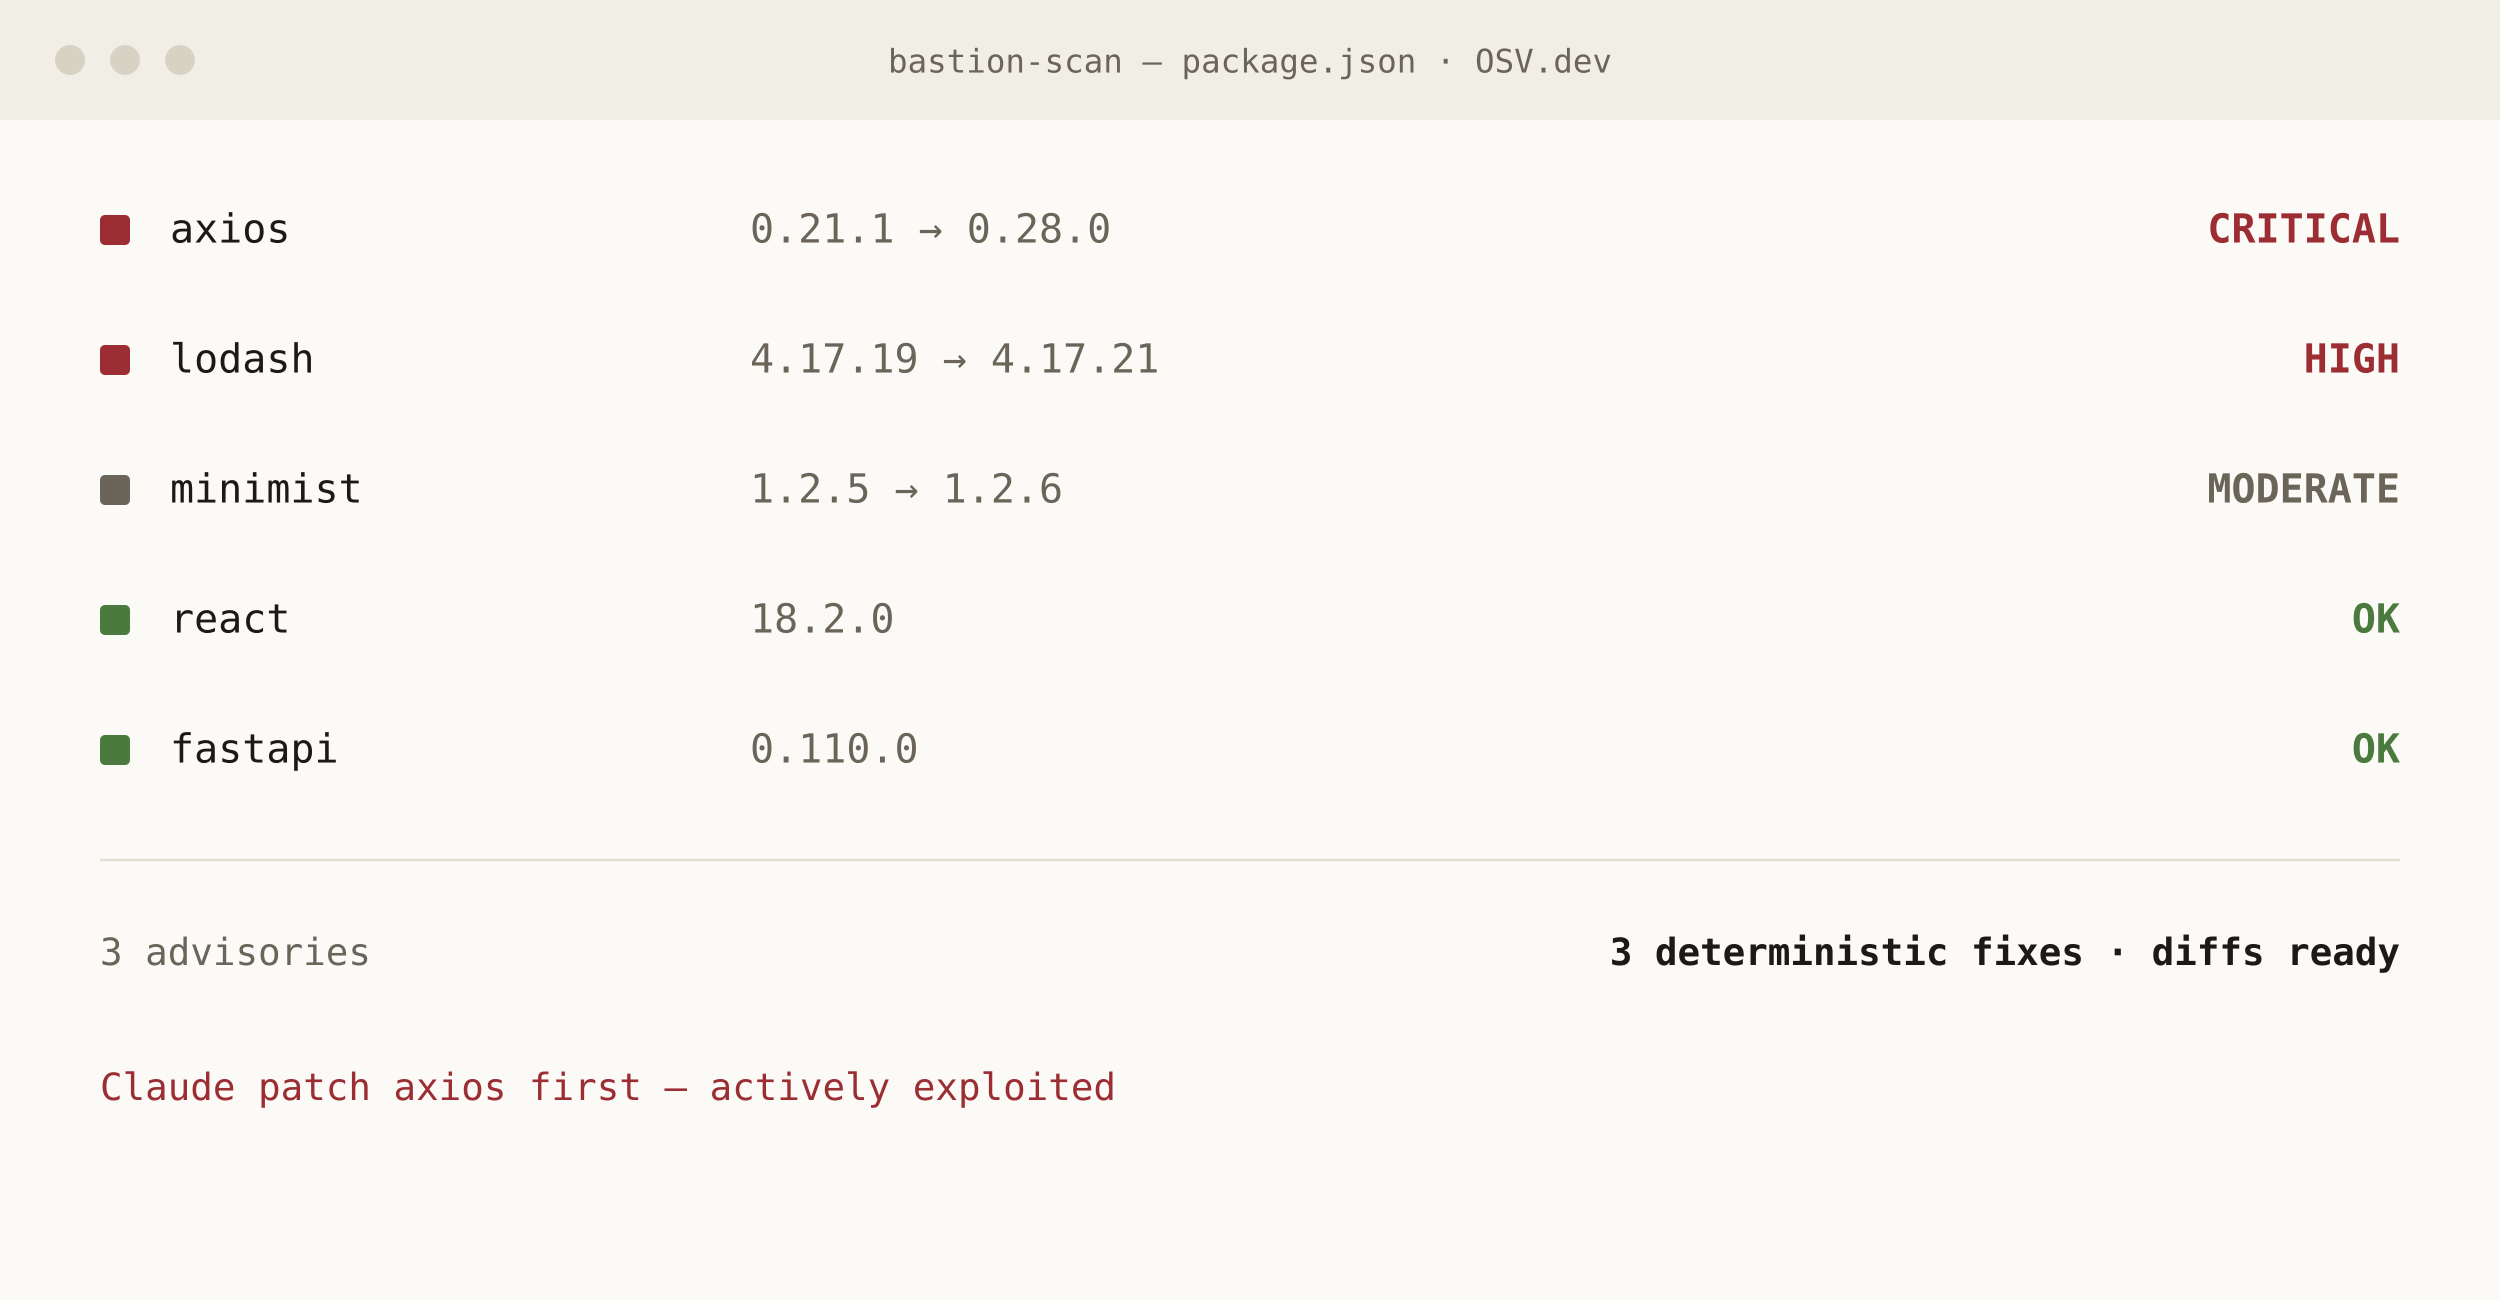
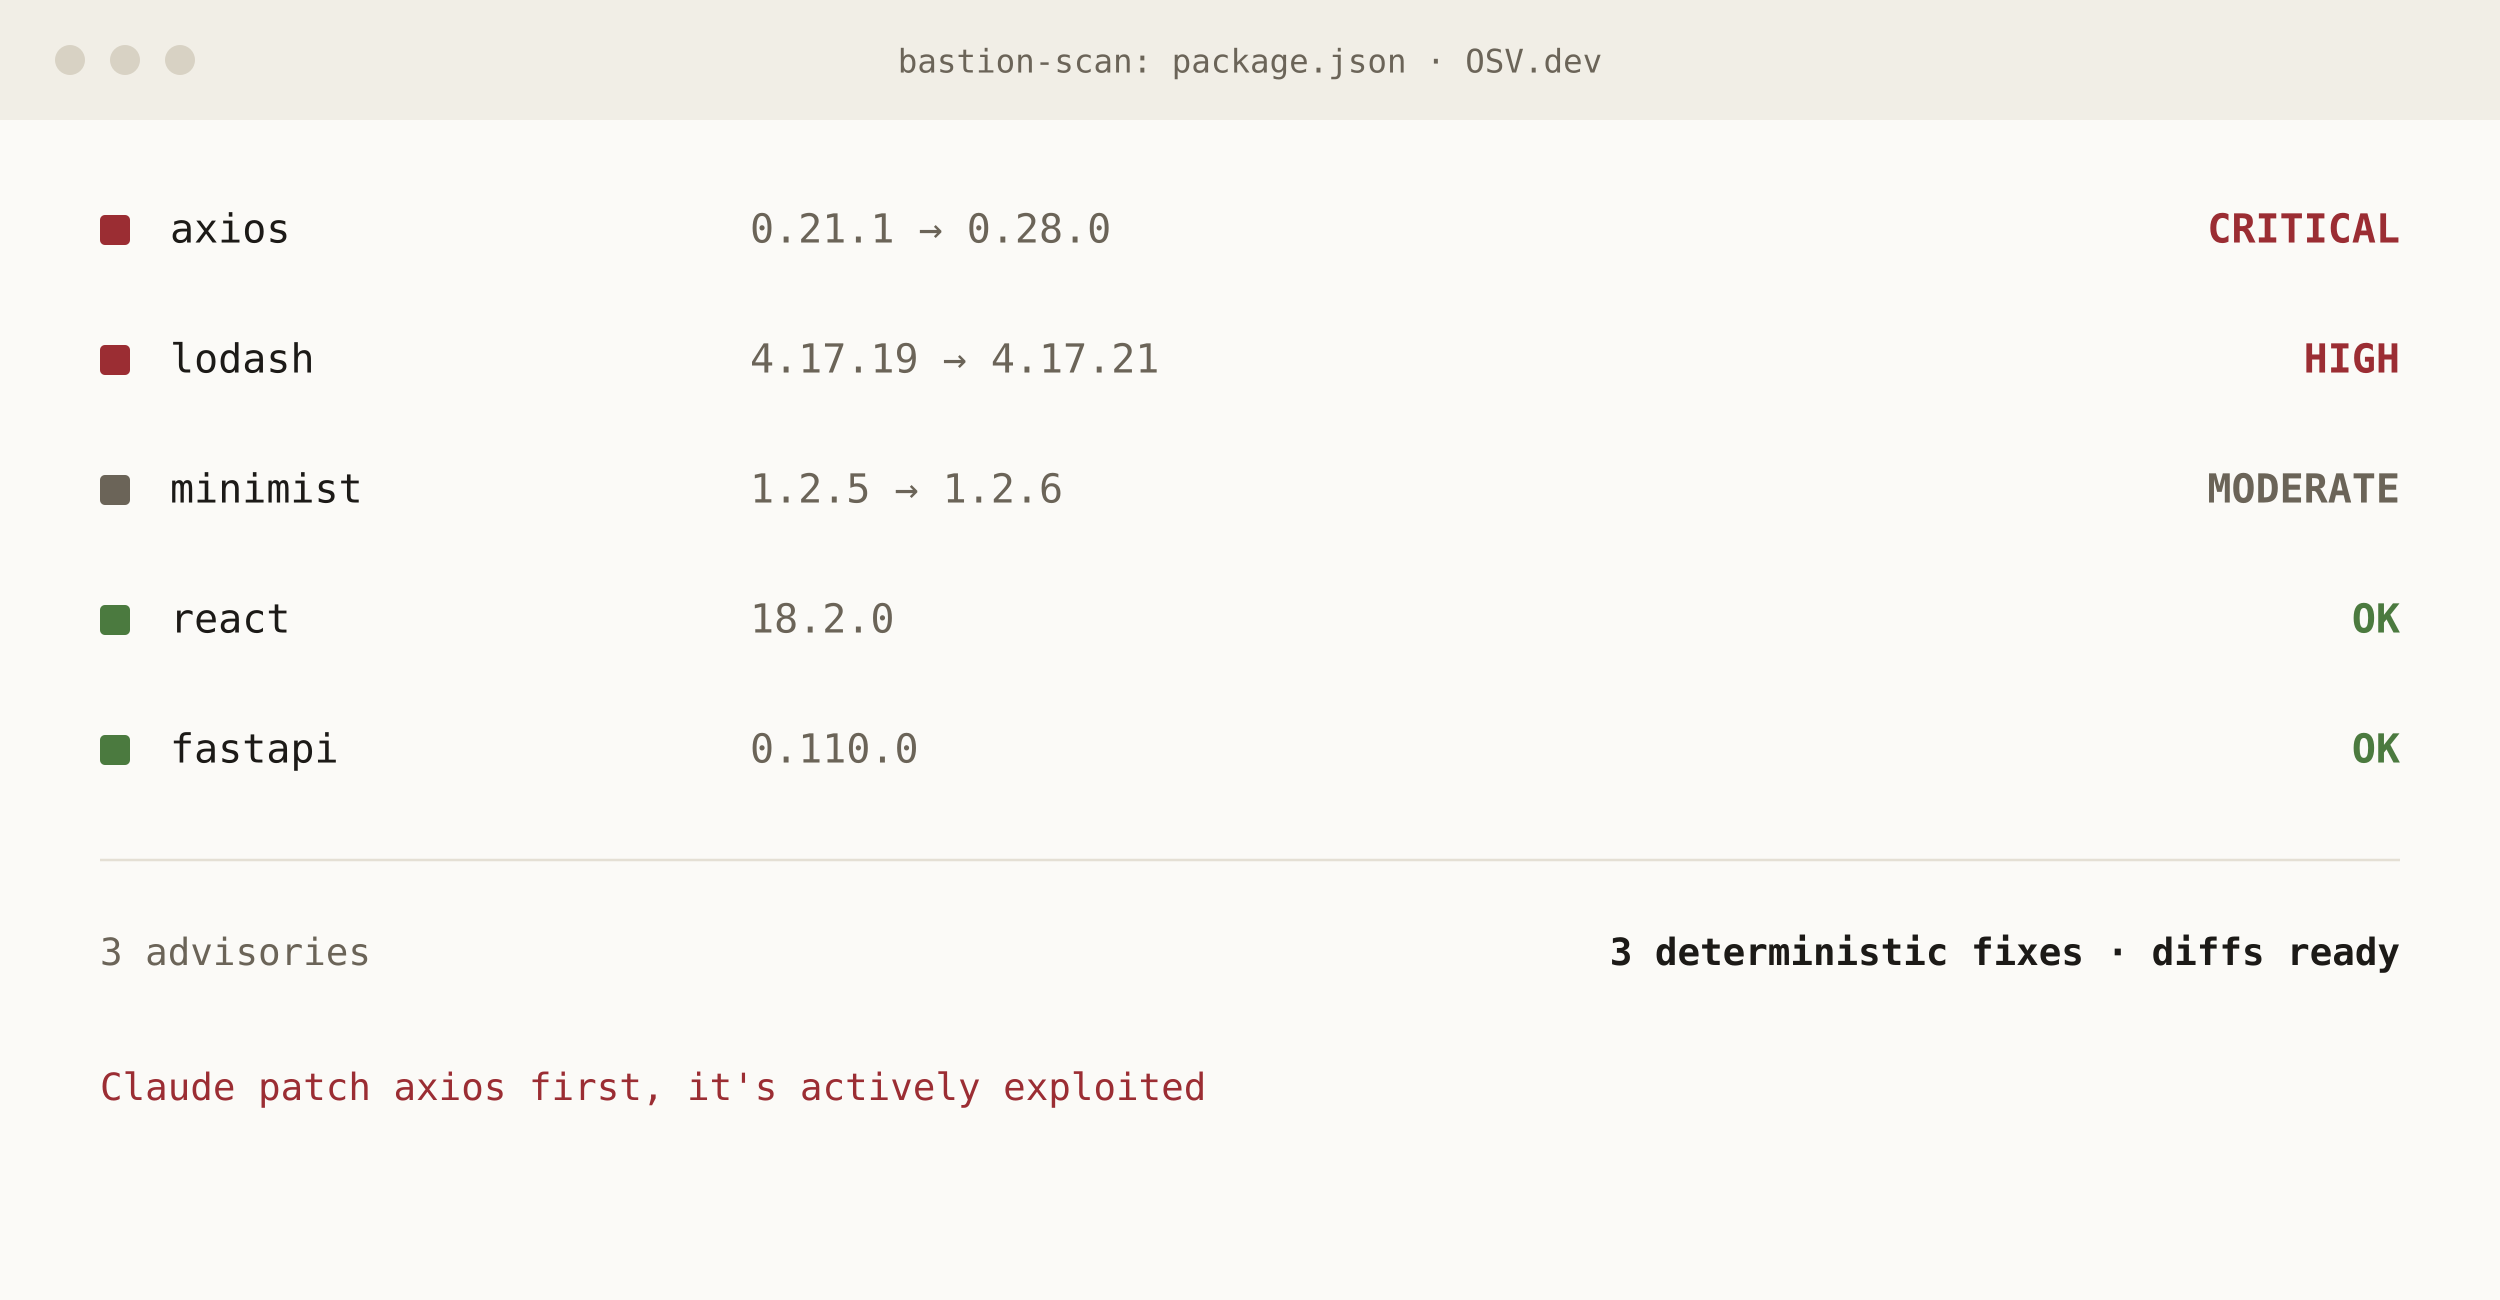
<svg xmlns="http://www.w3.org/2000/svg" viewBox="0 0 1000 520" role="img" font-family="ui-monospace, SFMono-Regular, Menlo, monospace">
  <rect x="0" y="0" width="1000" height="520" fill="#FBFAF7" />
  <rect x="0" y="0" width="1000" height="48" fill="#F1EEE6" />
  <circle cx="28" cy="24" r="6" fill="#D8D2C4" />
  <circle cx="50" cy="24" r="6" fill="#D8D2C4" />
  <circle cx="72" cy="24" r="6" fill="#D8D2C4" />
-   <text x="500" y="29" fill="#6B6458" font-size="13" text-anchor="middle">bastion-scan — package.json · OSV.dev</text>
+   <text x="500" y="29" fill="#6B6458" font-size="13" text-anchor="middle">bastion-scan: package.json · OSV.dev</text>
  <g>
    <rect x="40" y="86" width="12" height="12" rx="2" fill="#9B2D33" />
    <rect x="40" y="138" width="12" height="12" rx="2" fill="#9B2D33" />
    <rect x="40" y="190" width="12" height="12" rx="2" fill="#6B6458" />
    <rect x="40" y="242" width="12" height="12" rx="2" fill="#4B7A3F" />
    <rect x="40" y="294" width="12" height="12" rx="2" fill="#4B7A3F" />
  </g>
  <g fill="#1C1A17" font-size="16">
    <text x="68" y="97">axios</text>
    <text x="68" y="149">lodash</text>
    <text x="68" y="201">minimist</text>
    <text x="68" y="253">react</text>
    <text x="68" y="305">fastapi</text>
  </g>
  <g fill="#6B6458" font-size="16">
    <text x="300" y="97">0.21.1 → 0.28.0</text>
    <text x="300" y="149">4.17.19 → 4.17.21</text>
    <text x="300" y="201">1.2.5 → 1.2.6</text>
    <text x="300" y="253">18.2.0</text>
    <text x="300" y="305">0.110.0</text>
  </g>
  <g font-size="16" font-weight="600" text-anchor="end">
    <text x="960" y="97" fill="#9B2D33">CRITICAL</text>
    <text x="960" y="149" fill="#9B2D33">HIGH</text>
    <text x="960" y="201" fill="#6B6458">MODERATE</text>
    <text x="960" y="253" fill="#4B7A3F">OK</text>
    <text x="960" y="305" fill="#4B7A3F">OK</text>
  </g>
  <line x1="40" y1="344" x2="960" y2="344" stroke="#E4DFD4" stroke-width="1" />
  <text x="40" y="386" fill="#6B6458" font-size="15">3 advisories</text>
  <text x="960" y="386" fill="#1C1A17" font-size="15" text-anchor="end" font-weight="600">3 deterministic fixes · diffs ready</text>
-   <text x="40" y="440" fill="#9B2D33" font-size="15">Claude  patch axios first — actively exploited</text>
+   <text x="40" y="440" fill="#9B2D33" font-size="15">Claude  patch axios first, it's actively exploited</text>
</svg>
